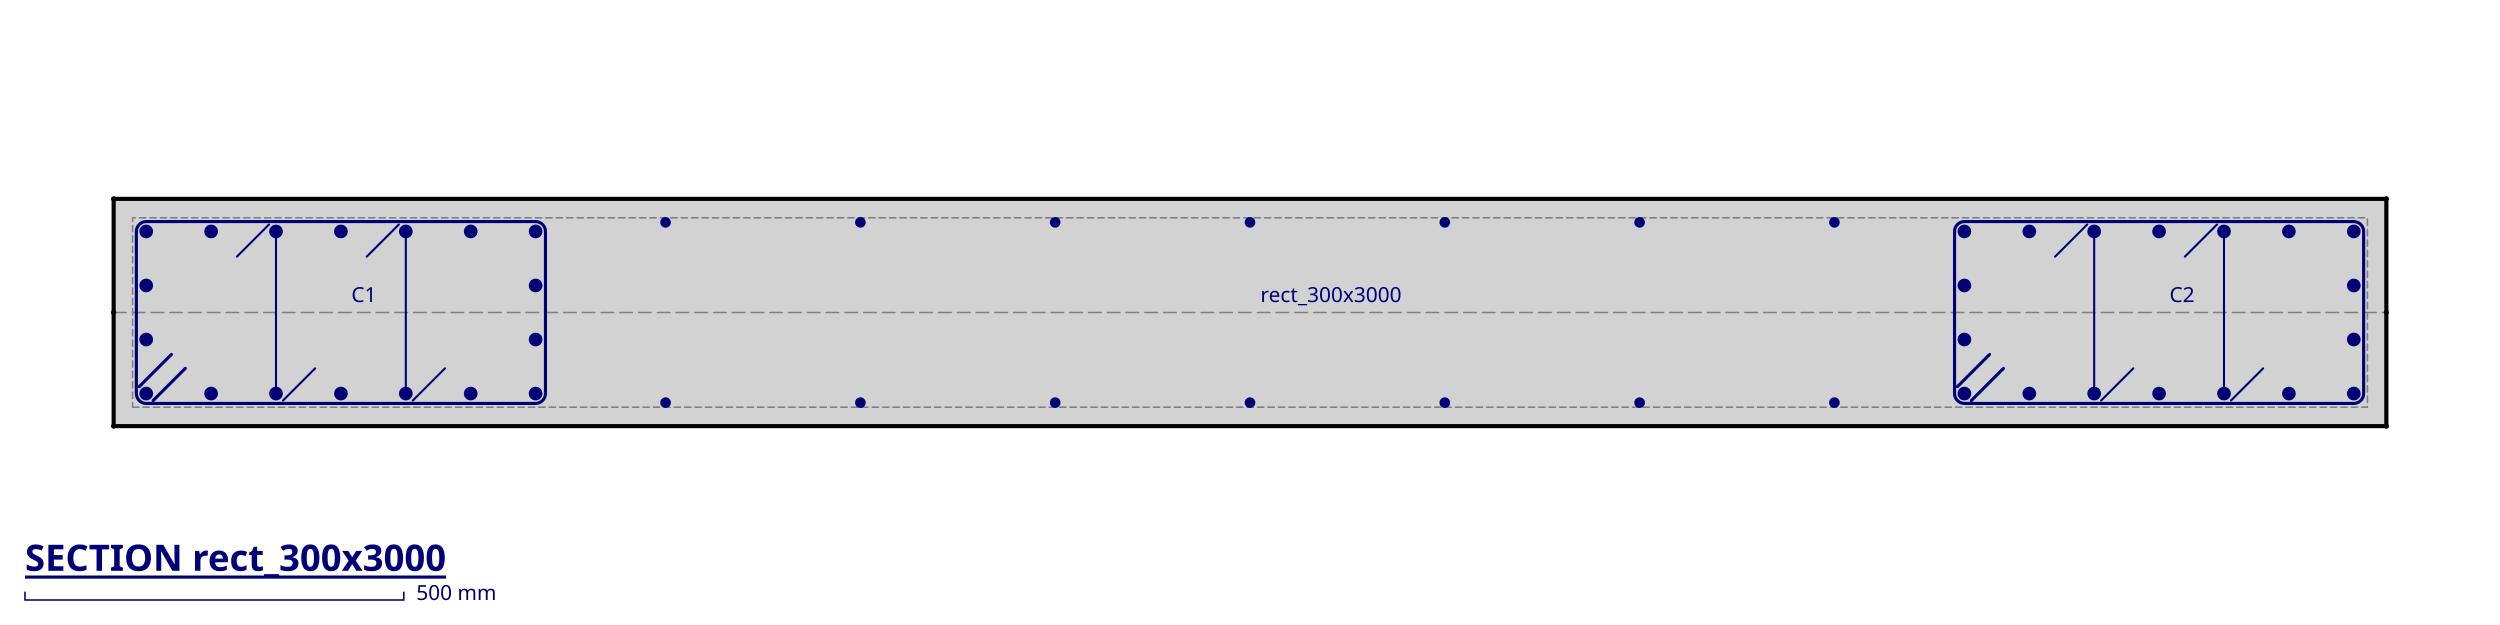
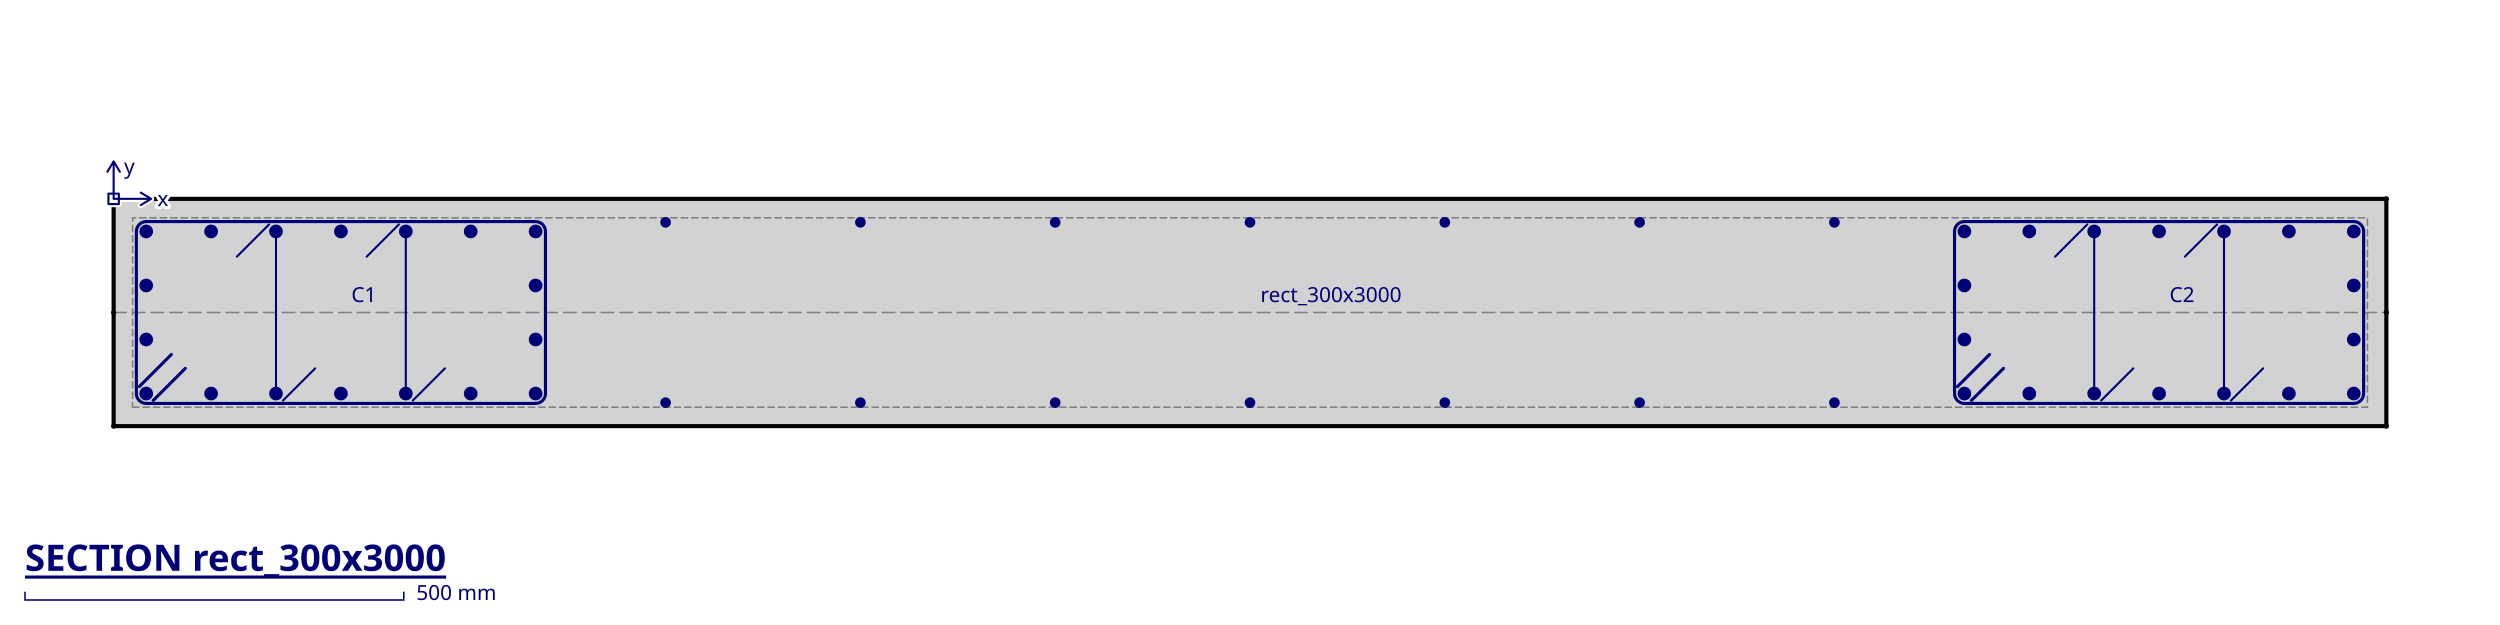
<svg xmlns="http://www.w3.org/2000/svg" width="1200" height="300" viewBox="0 0 1200 300" data-view="top">
  <rect width="1200" height="300" fill="#ffffff" />
  <g class="faces" fill="none" stroke="#000000" stroke-width="1" stroke-linecap="round" stroke-linejoin="round">
</g>
  <g class="concrete" fill="#d2d2d2" stroke="#000000" stroke-width="2" stroke-linecap="round" stroke-linejoin="round">
    <g data-id="7">
      <path d="M54.55 204.55 L1145.45 204.55 L1145.45 95.45 L54.55 95.45 Z" />
    </g>
  </g>
  <g class="cover" fill="none" stroke="#808080" stroke-width="0.75" stroke-linecap="round" stroke-linejoin="round" stroke-dasharray="3 2">
    <g data-id="9">
      <path d="M63.64 195.45 L1136.36 195.45 L1136.36 104.55 L63.64 104.55 Z" />
    </g>
  </g>
  <g class="leg" fill="none" stroke="#808080" stroke-width="0.75" stroke-linecap="round" stroke-linejoin="round" stroke-dasharray="6 3">
    <g data-id="8">
      <path d="M54.55 150 L1145.45 150" />
    </g>
  </g>
  <g class="hoop" fill="none" stroke="#000077" stroke-width="1.5" stroke-linecap="round" stroke-linejoin="round">
    <g data-id="46">
      <path d="M65.45 188.91 L65.55 189.83 L65.81 190.72 L66.25 191.54 L66.84 192.25 L67.56 192.84 L68.37 193.28 L69.26 193.55 L70.18 193.64 L257.09 193.64 L258.01 193.55 L258.9 193.28 L259.72 192.84 L260.43 192.25 L261.02 191.54 L261.46 190.72 L261.73 189.83 L261.82 188.91 L261.82 111.09 L261.73 110.17 L261.46 109.28 L261.02 108.46 L260.43 107.75 L259.72 107.16 L258.9 106.72 L258.01 106.45 L257.09 106.36 L70.18 106.36 L69.26 106.45 L68.37 106.72 L67.56 107.16 L66.84 107.75 L66.25 108.46 L65.81 109.28 L65.55 110.17 L65.45 111.09 Z" />
      <path d="M73.52 192.25 L88.95 176.82" />
      <path d="M66.84 185.57 L82.27 170.14" />
    </g>
    <g data-id="85">
      <path d="M938.18 188.91 L938.27 189.83 L938.54 190.72 L938.98 191.54 L939.57 192.25 L940.28 192.84 L941.1 193.28 L941.99 193.55 L942.91 193.64 L1129.82 193.64 L1130.74 193.55 L1131.63 193.28 L1132.44 192.84 L1133.16 192.25 L1133.75 191.54 L1134.19 190.72 L1134.45 189.83 L1134.55 188.91 L1134.55 111.09 L1134.45 110.17 L1134.19 109.28 L1133.75 108.46 L1133.16 107.75 L1132.44 107.16 L1131.63 106.72 L1130.74 106.45 L1129.82 106.36 L942.91 106.36 L941.99 106.45 L941.1 106.72 L940.28 107.16 L939.57 107.75 L938.98 108.46 L938.54 109.28 L938.27 110.17 L938.18 111.09 Z" />
      <path d="M946.25 192.25 L961.68 176.82" />
      <path d="M939.57 185.57 L954.99 170.14" />
    </g>
  </g>
  <g class="crosstie" fill="none" stroke="#000077" stroke-width="1" stroke-linecap="round" stroke-linejoin="round">
    <g data-id="47">
      <path d="M132.48 188.91 L132.48 111.09" />
      <path d="M135.83 192.25 L151.26 176.82" />
      <path d="M129.14 107.75 L113.71 123.18" />
    </g>
    <g data-id="48">
      <path d="M194.79 188.91 L194.79 111.09" />
      <path d="M198.13 192.25 L213.56 176.82" />
      <path d="M191.45 107.75 L176.02 123.18" />
    </g>
    <g data-id="86">
      <path d="M1005.21 188.91 L1005.21 111.09" />
      <path d="M1008.55 192.25 L1023.98 176.82" />
      <path d="M1001.87 107.75 L986.44 123.18" />
    </g>
    <g data-id="87">
      <path d="M1067.52 188.91 L1067.52 111.09" />
      <path d="M1070.86 192.25 L1086.29 176.82" />
      <path d="M1064.17 107.75 L1048.74 123.18" />
    </g>
  </g>
  <g class="bar" fill="#000077" stroke="#000077" stroke-width="0.75" stroke-linecap="round" stroke-linejoin="round">
    <g data-id="11">
      <circle cx="70.18" cy="188.91" r="2.91" />
    </g>
    <g data-id="13">
      <circle cx="101.33" cy="188.91" r="2.91" />
    </g>
    <g data-id="15">
      <circle cx="132.48" cy="188.91" r="2.91" />
    </g>
    <g data-id="17">
      <circle cx="163.64" cy="188.91" r="2.91" />
    </g>
    <g data-id="19">
      <circle cx="194.79" cy="188.91" r="2.91" />
    </g>
    <g data-id="21">
      <circle cx="225.94" cy="188.91" r="2.91" />
    </g>
    <g data-id="23">
      <circle cx="257.09" cy="188.91" r="2.91" />
    </g>
    <g data-id="25">
      <circle cx="257.09" cy="162.97" r="2.91" />
    </g>
    <g data-id="27">
      <circle cx="257.09" cy="137.03" r="2.91" />
    </g>
    <g data-id="29">
      <circle cx="257.09" cy="111.09" r="2.91" />
    </g>
    <g data-id="31">
      <circle cx="225.94" cy="111.09" r="2.91" />
    </g>
    <g data-id="33">
      <circle cx="194.79" cy="111.09" r="2.91" />
    </g>
    <g data-id="35">
      <circle cx="163.64" cy="111.09" r="2.91" />
    </g>
    <g data-id="37">
      <circle cx="132.48" cy="111.09" r="2.91" />
    </g>
    <g data-id="39">
      <circle cx="101.33" cy="111.09" r="2.91" />
    </g>
    <g data-id="41">
      <circle cx="70.18" cy="111.09" r="2.91" />
    </g>
    <g data-id="43">
      <circle cx="70.18" cy="137.03" r="2.91" />
    </g>
    <g data-id="45">
      <circle cx="70.18" cy="162.97" r="2.91" />
    </g>
    <g data-id="50">
      <circle cx="942.91" cy="188.91" r="2.91" />
    </g>
    <g data-id="52">
      <circle cx="974.06" cy="188.91" r="2.91" />
    </g>
    <g data-id="54">
      <circle cx="1005.21" cy="188.91" r="2.91" />
    </g>
    <g data-id="56">
      <circle cx="1036.36" cy="188.91" r="2.91" />
    </g>
    <g data-id="58">
      <circle cx="1067.52" cy="188.91" r="2.91" />
    </g>
    <g data-id="60">
      <circle cx="1098.67" cy="188.91" r="2.91" />
    </g>
    <g data-id="62">
      <circle cx="1129.82" cy="188.91" r="2.91" />
    </g>
    <g data-id="64">
      <circle cx="1129.82" cy="162.97" r="2.91" />
    </g>
    <g data-id="66">
      <circle cx="1129.82" cy="137.03" r="2.91" />
    </g>
    <g data-id="68">
      <circle cx="1129.82" cy="111.09" r="2.91" />
    </g>
    <g data-id="70">
      <circle cx="1098.67" cy="111.09" r="2.91" />
    </g>
    <g data-id="72">
      <circle cx="1067.52" cy="111.09" r="2.91" />
    </g>
    <g data-id="74">
      <circle cx="1036.36" cy="111.09" r="2.91" />
    </g>
    <g data-id="76">
      <circle cx="1005.21" cy="111.09" r="2.91" />
    </g>
    <g data-id="78">
      <circle cx="974.06" cy="111.09" r="2.91" />
    </g>
    <g data-id="80">
      <circle cx="942.91" cy="111.09" r="2.91" />
    </g>
    <g data-id="82">
      <circle cx="942.91" cy="137.03" r="2.91" />
    </g>
    <g data-id="84">
      <circle cx="942.91" cy="162.97" r="2.91" />
    </g>
    <g data-id="89">
      <circle cx="319.48" cy="193.27" r="2.18" />
    </g>
    <g data-id="91">
      <circle cx="412.99" cy="193.27" r="2.18" />
    </g>
    <g data-id="93">
      <circle cx="506.49" cy="193.27" r="2.18" />
    </g>
    <g data-id="95">
      <circle cx="600" cy="193.27" r="2.18" />
    </g>
    <g data-id="97">
      <circle cx="693.51" cy="193.27" r="2.18" />
    </g>
    <g data-id="99">
      <circle cx="787.01" cy="193.27" r="2.18" />
    </g>
    <g data-id="101">
      <circle cx="880.52" cy="193.27" r="2.18" />
    </g>
    <g data-id="103">
      <circle cx="319.48" cy="106.73" r="2.18" />
    </g>
    <g data-id="105">
      <circle cx="412.99" cy="106.73" r="2.18" />
    </g>
    <g data-id="107">
      <circle cx="506.49" cy="106.73" r="2.18" />
    </g>
    <g data-id="109">
      <circle cx="600" cy="106.73" r="2.18" />
    </g>
    <g data-id="111">
      <circle cx="693.51" cy="106.73" r="2.18" />
    </g>
    <g data-id="113">
      <circle cx="787.01" cy="106.73" r="2.18" />
    </g>
    <g data-id="115">
      <circle cx="880.52" cy="106.73" r="2.18" />
    </g>
  </g>
  <g class="edges" fill="none" stroke="#000000" stroke-width="1.5" stroke-linecap="round" stroke-linejoin="round">
</g>
  <g class="points" fill="#000000">
    <g data-id="1">
      <circle cx="54.55" cy="150" r="1.25" fill="#000000" stroke="none" />
    </g>
    <g data-id="2">
      <circle cx="1145.45" cy="150" r="1.25" fill="#000000" stroke="none" />
    </g>
    <g data-id="3">
      <circle cx="54.55" cy="204.55" r="1.25" fill="#000000" stroke="none" />
    </g>
    <g data-id="4">
      <circle cx="1145.45" cy="204.55" r="1.25" fill="#000000" stroke="none" />
    </g>
    <g data-id="5">
      <circle cx="1145.45" cy="95.45" r="1.25" fill="#000000" stroke="none" />
    </g>
    <g data-id="6">
      <circle cx="54.55" cy="95.45" r="1.25" fill="#000000" stroke="none" />
    </g>
  </g>
+   <g class="axes" fill="none" stroke-linecap="round" stroke-linejoin="round">
+     <path d="M52.05 92.95 h5 v5 h-5 Z M54.55 95.45 L72.55 95.45 M67.55 92.45 L72.55 95.45 L67.55 98.45 M54.55 95.45 L54.55 77.45 M51.55 82.45 L54.55 77.45 L57.55 82.45" stroke="#ffffff" stroke-width="3" />
+     <path d="M52.05 92.95 h5 v5 h-5 Z M54.55 95.45 L72.55 95.45 M67.55 92.45 L72.55 95.45 L67.55 98.45 M54.55 95.45 L54.55 77.45 M51.55 82.45 L54.55 77.45 L57.55 82.45" stroke="#000077" stroke-width="1" />
+     <text x="75.55" y="98.95" font-family="Arial Narrow, Archivo Narrow, sans-serif" font-size="10" fill="#000077" stroke="#ffffff" stroke-width="3" paint-order="stroke">x</text>
+     <text x="59.55" y="83.45" font-family="Arial Narrow, Archivo Narrow, sans-serif" font-size="10" fill="#000077" stroke="#ffffff" stroke-width="3" paint-order="stroke">y</text>
+   </g>
  <g class="text" font-family="Arial Narrow, Archivo Narrow, sans-serif" font-size="10" fill="#000077">
    <text x="605" y="145" data-for="7">rect_300x3000</text>
    <text x="168.64" y="145" data-for="46">C1</text>
    <text x="1041.36" y="145" data-for="85">C2</text>
  </g>
  <g class="legend" font-family="Arial Narrow, Archivo Narrow, sans-serif" font-size="10" fill="#000077" stroke="#000077" stroke-width="0.75">
    <path d="M12 284 L12 288 L193.82 288 L193.82 284" fill="none" />
    <text x="199.82" y="288" stroke="none">500 mm</text>
    <text class="view-title" x="12" y="274" stroke="none" font-family="Bahnschrift SemiBold Condensed, Bahnschrift, Saira SemiCondensed, Archivo Narrow, sans-serif" font-size="17.5" font-weight="600" data-view="top">SECTION rect_300x3000</text>
    <path class="view-title-rule" d="M12 277 L214.12 277" fill="none" stroke-width="1.5" />
  </g>
</svg>
